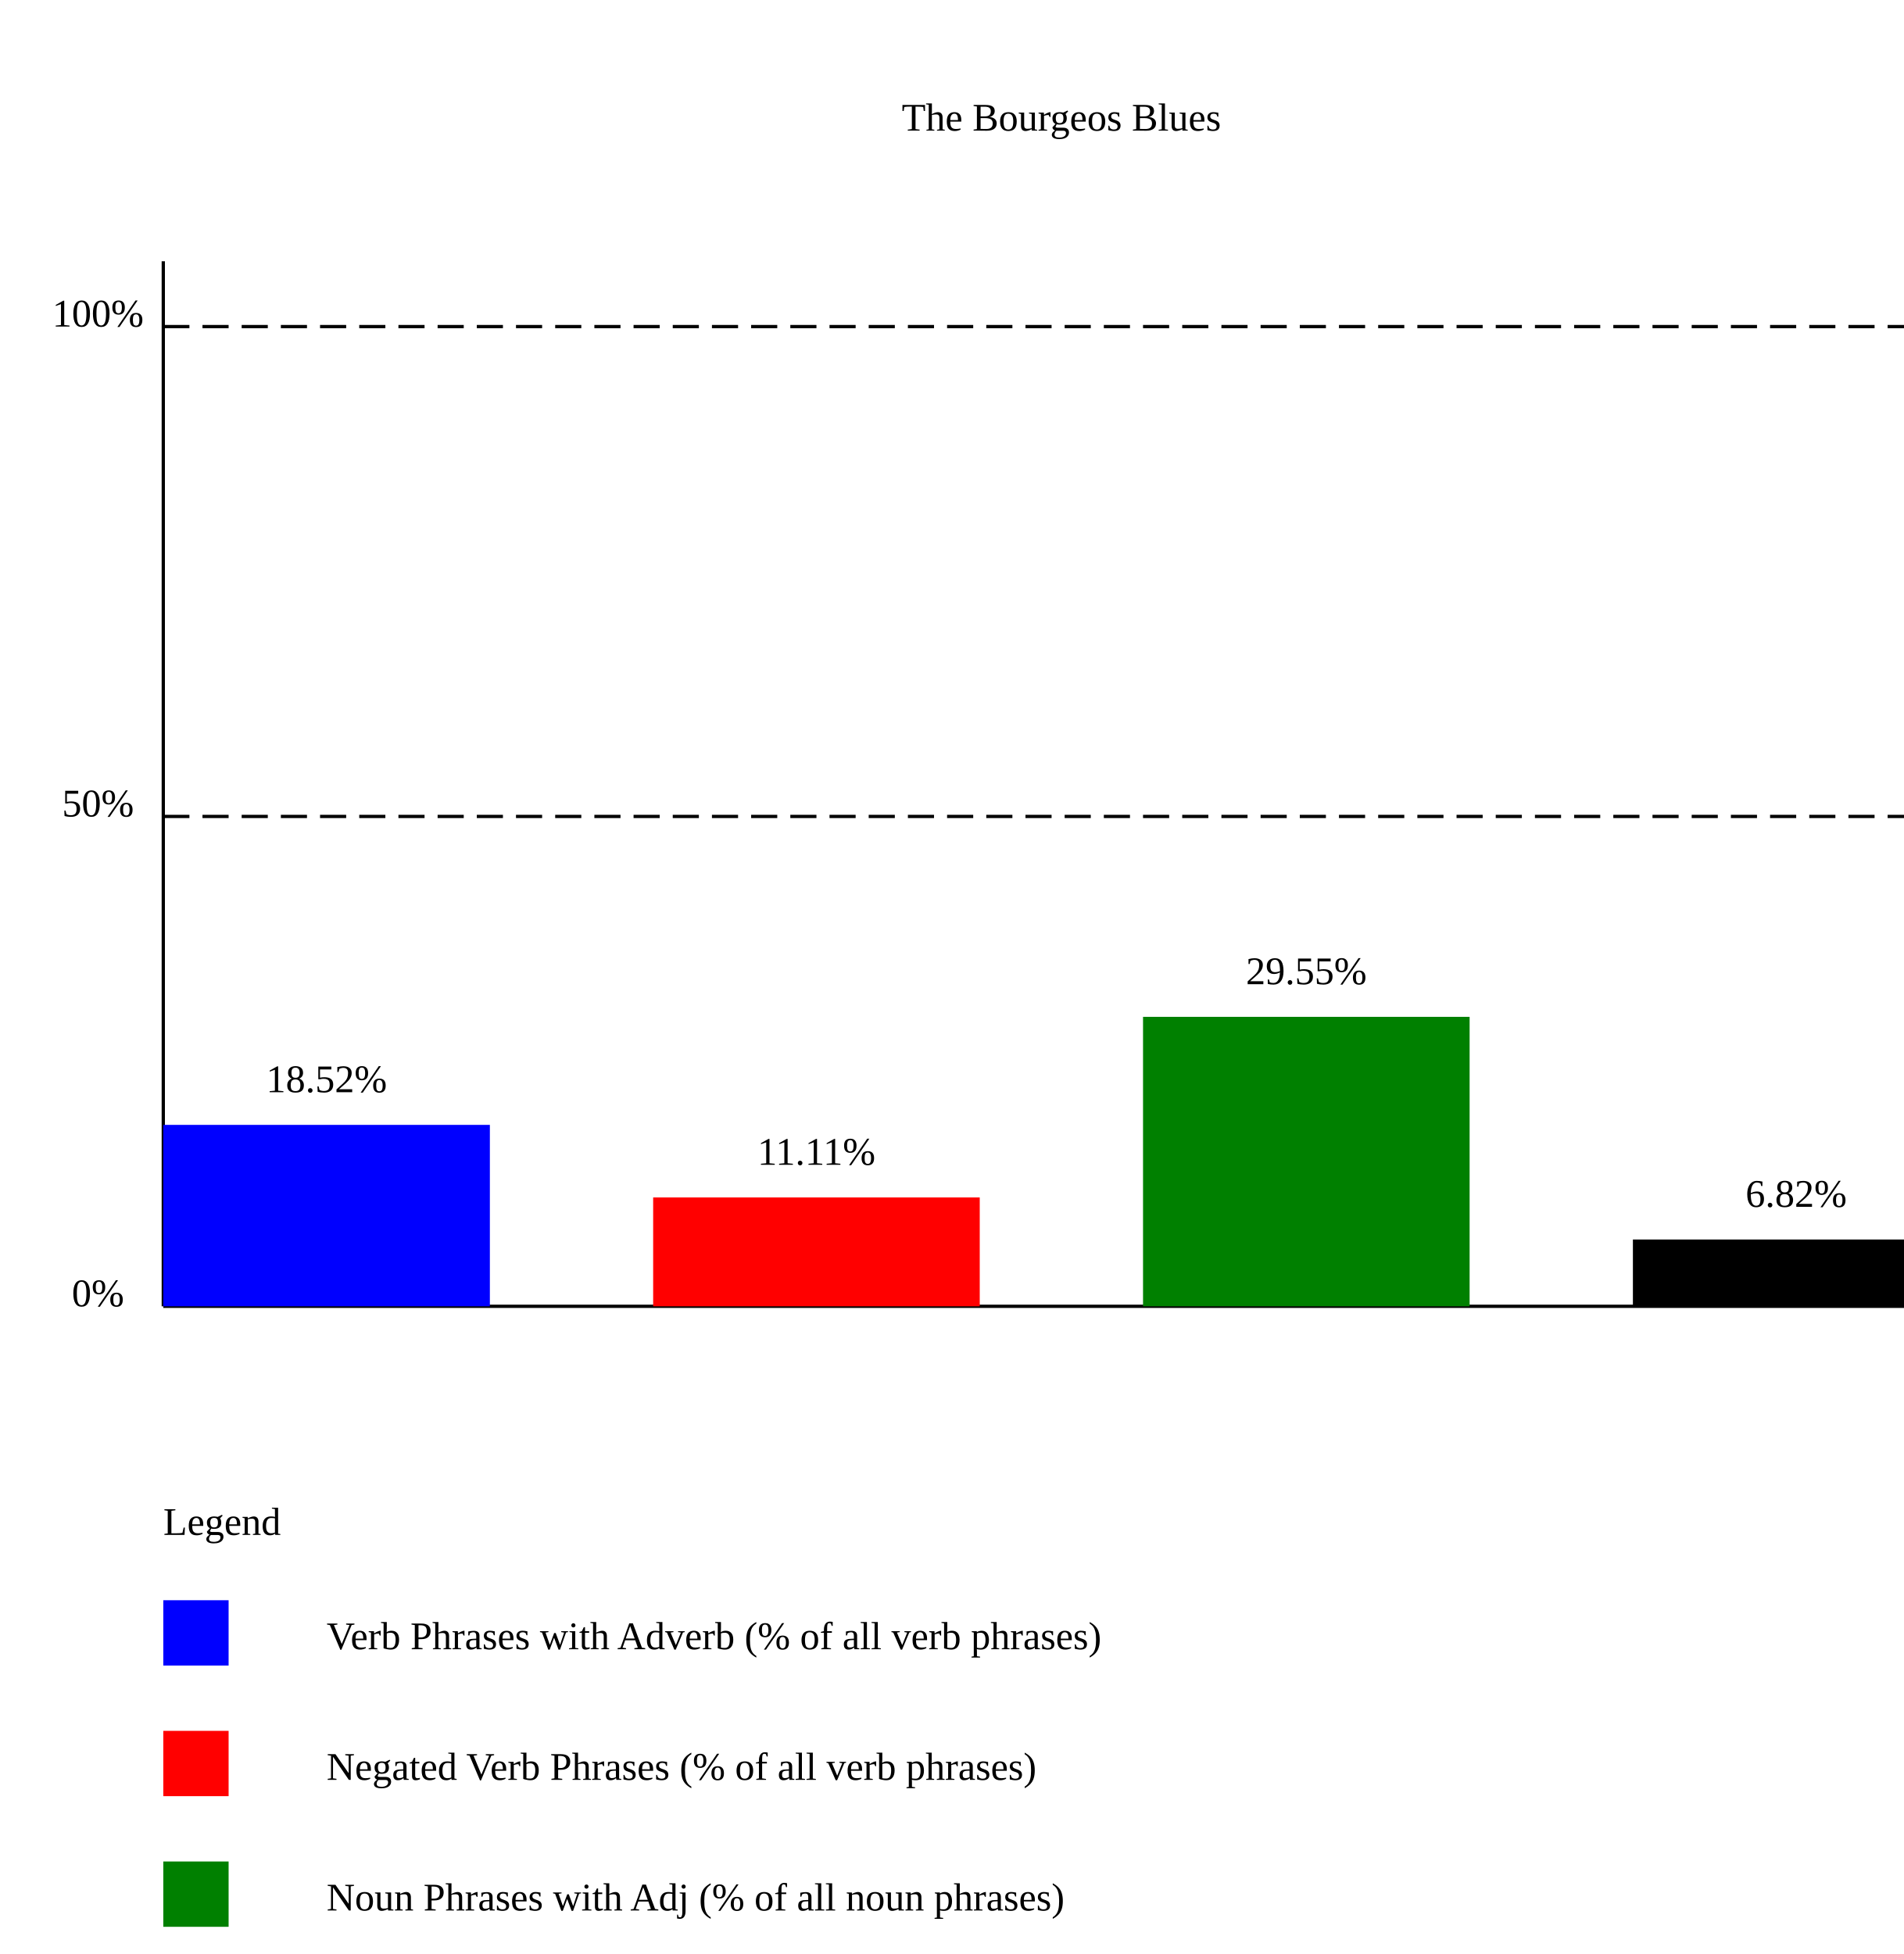
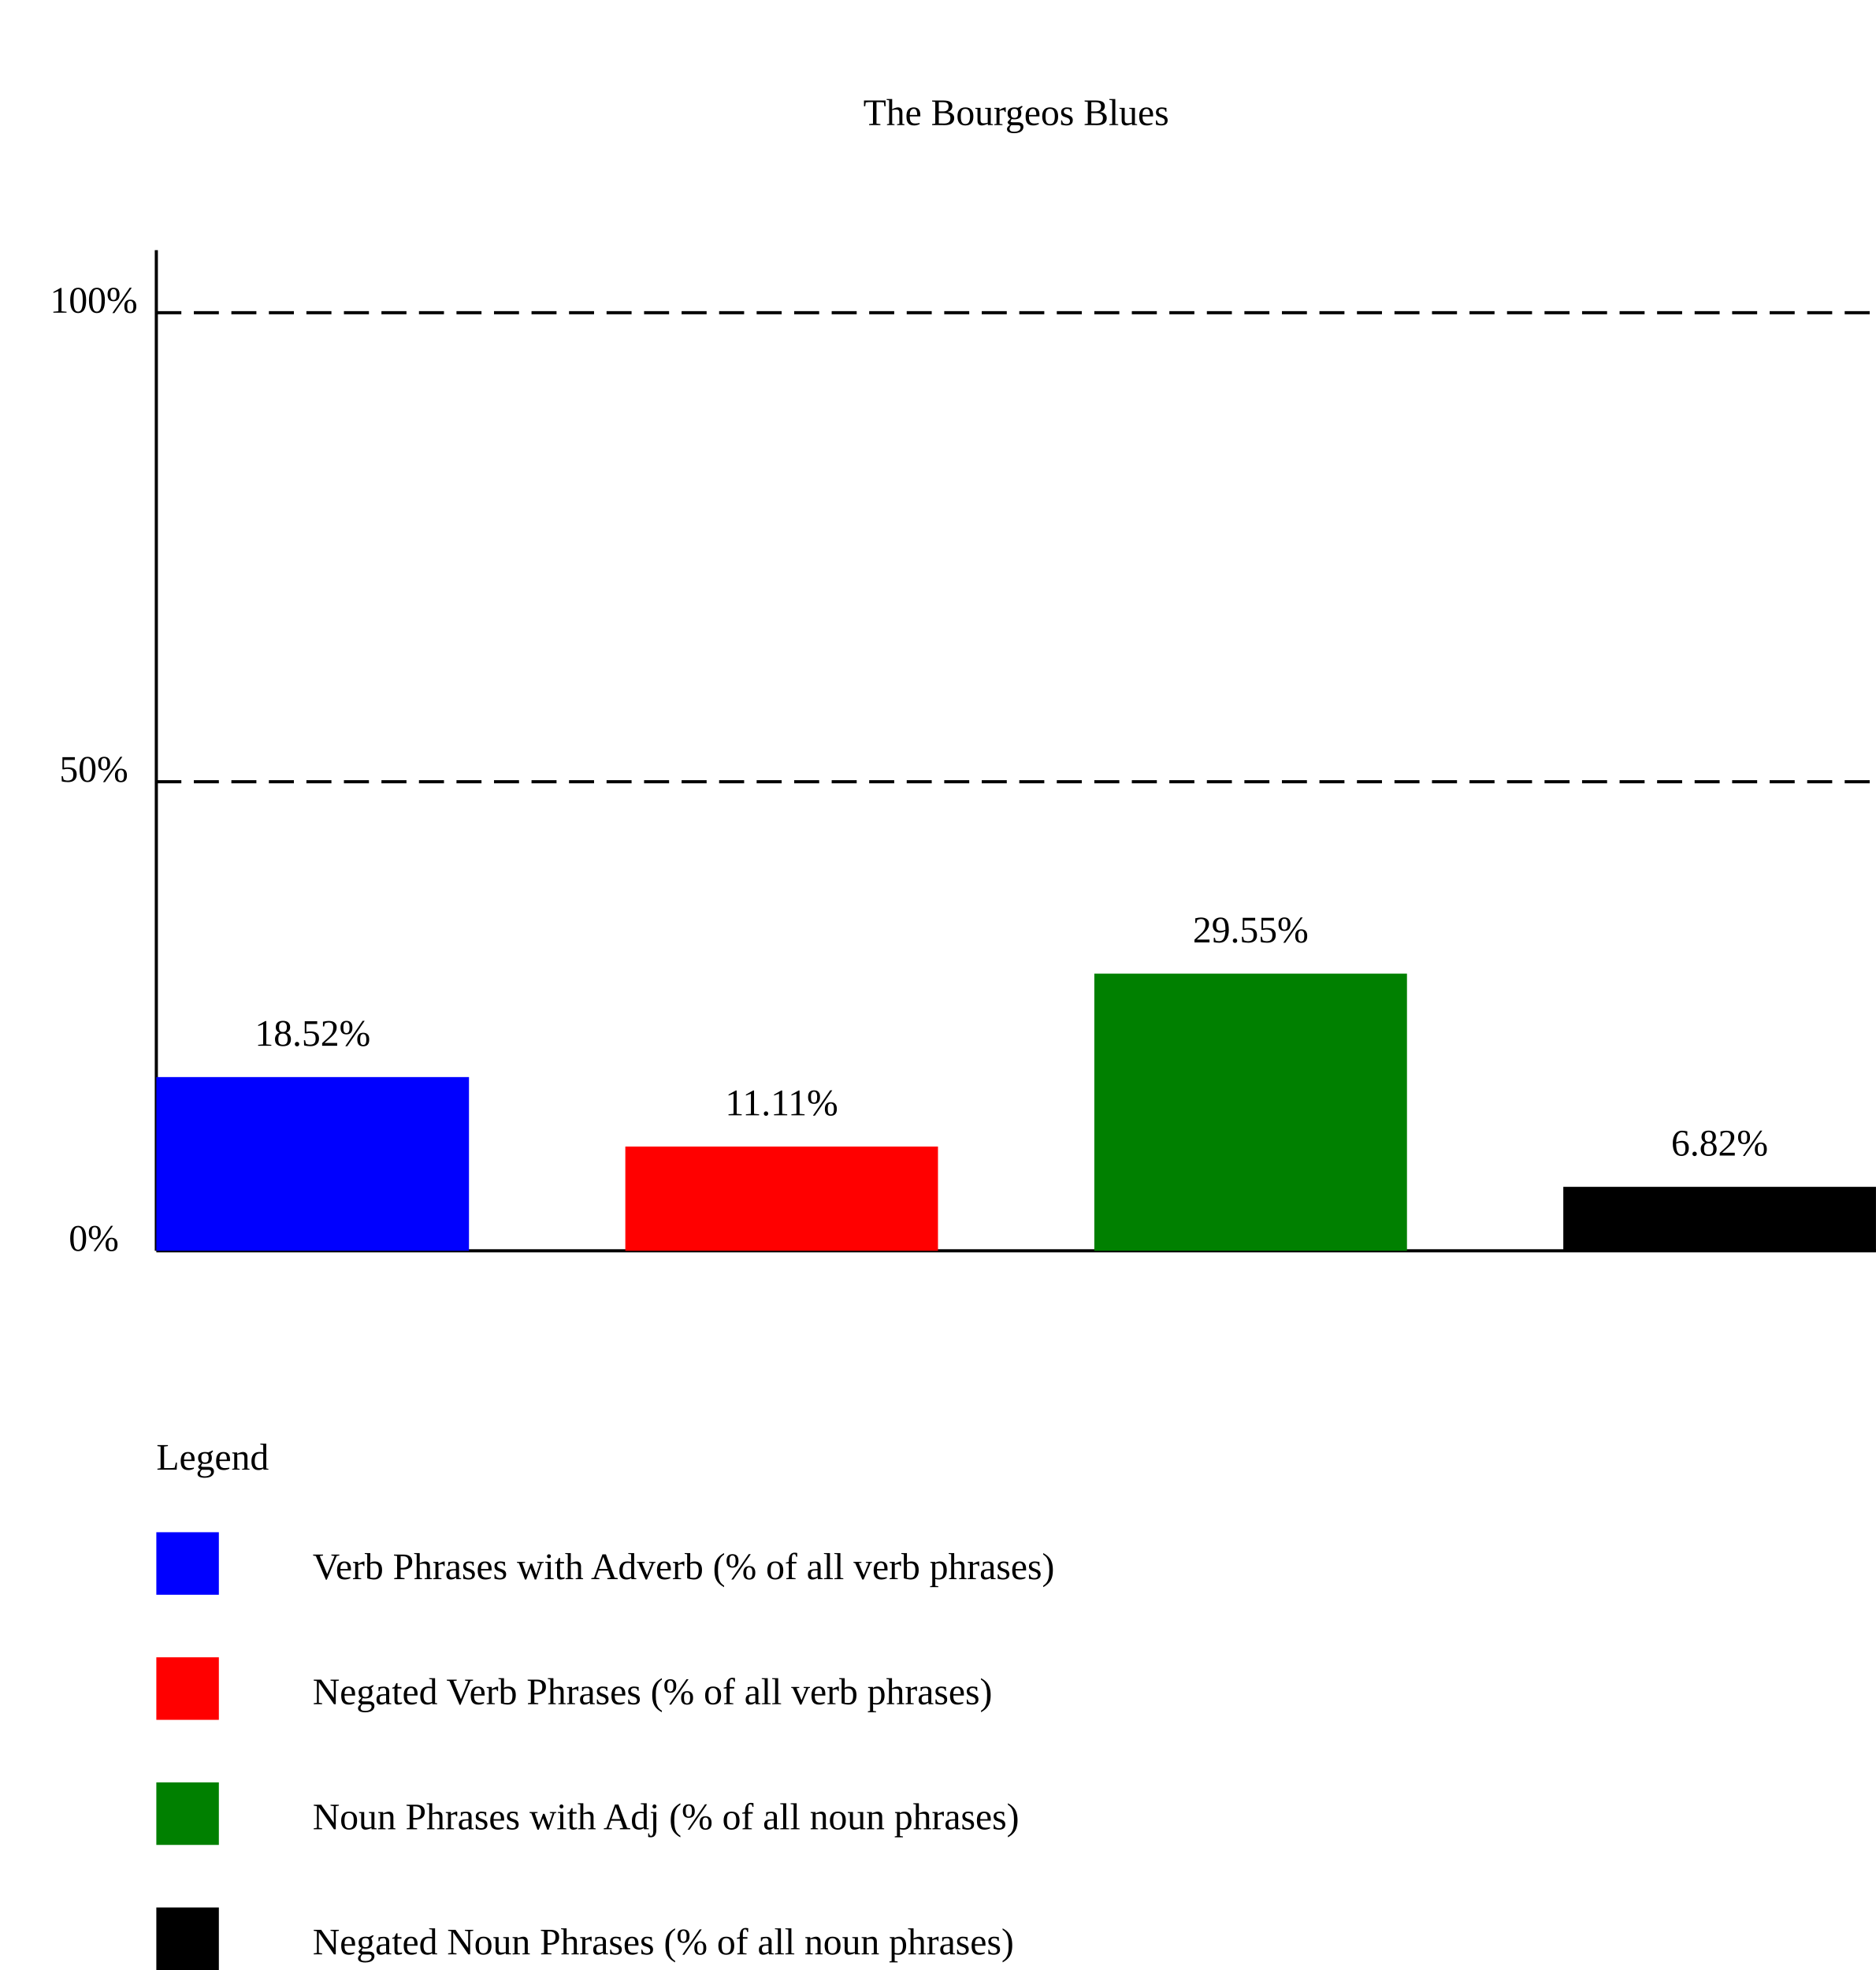
- <svg xmlns="http://www.w3.org/2000/svg" width="100%" height="100%">
+ <svg xmlns="http://www.w3.org/2000/svg" width="100%" height="100%" viewBox="0 0 600 630" preserveAspectRatio="xMidYMid">
  <text x="325" y="40" text-anchor="middle">The Bourgeos Blues</text>
  <line x1="50" y1="400" x2="600" y2="400" style="stroke:rgb(0,0,0);stroke-width:1" />
  <line x1="50" y1="400" x2="50" y2="80" style="stroke:rgb(0,0,0);stroke-width:1" />
  <text x="30" y="400" text-anchor="middle">0%</text>
  <text x="30" y="250" text-anchor="middle">50%</text>
  <text x="30" y="100" text-anchor="middle">100%</text>
  <line x1="50" y1="250" x2="600" y2="250" style="stroke:rgb(0,0,0);stroke-width:1" stroke-dasharray="8 4" />
  <line x1="50" y1="100" x2="600" y2="100" style="stroke:rgb(0,0,0);stroke-width:1" stroke-dasharray="8 4" />
  <rect x="50" y="344.444" width="100" height="55.556" style="fill:blue" />
  <rect x="200" y="366.667" width="100" height="33.333" style="fill:red" />
  <rect x="350" y="311.364" width="100" height="88.636" style="fill:green" />
  <rect x="500" y="379.545" width="100" height="20.455" style="fill:black" />
  <text x="100" y="334.444" text-anchor="middle">18.52%</text>
  <text x="250" y="356.667" text-anchor="middle">11.11%</text>
  <text x="400" y="301.364" text-anchor="middle">29.55%</text>
  <text x="550" y="369.545" text-anchor="middle">6.82%</text>
  <text x="50" y="470" text-anchor="left">Legend</text>
  <rect x="50" y="490" width="20" height="20" style="fill:blue" />
  <text x="100" y="505" text-anchor="left">Verb Phrases with Adverb (% of all verb phrases)</text>
  <rect x="50" y="530" width="20" height="20" style="fill:red" />
  <text x="100" y="545" text-anchor="left">Negated Verb Phrases (% of all verb phrases)</text>
  <rect x="50" y="570" width="20" height="20" style="fill:green" />
  <text x="100" y="585" text-anchor="left">Noun Phrases with Adj (% of all noun phrases)</text>
  <rect x="50" y="610" width="20" height="20" style="fill:black" />
  <text x="100" y="625" text-anchor="left">Negated Noun Phrases (% of all noun phrases)</text>
</svg>
